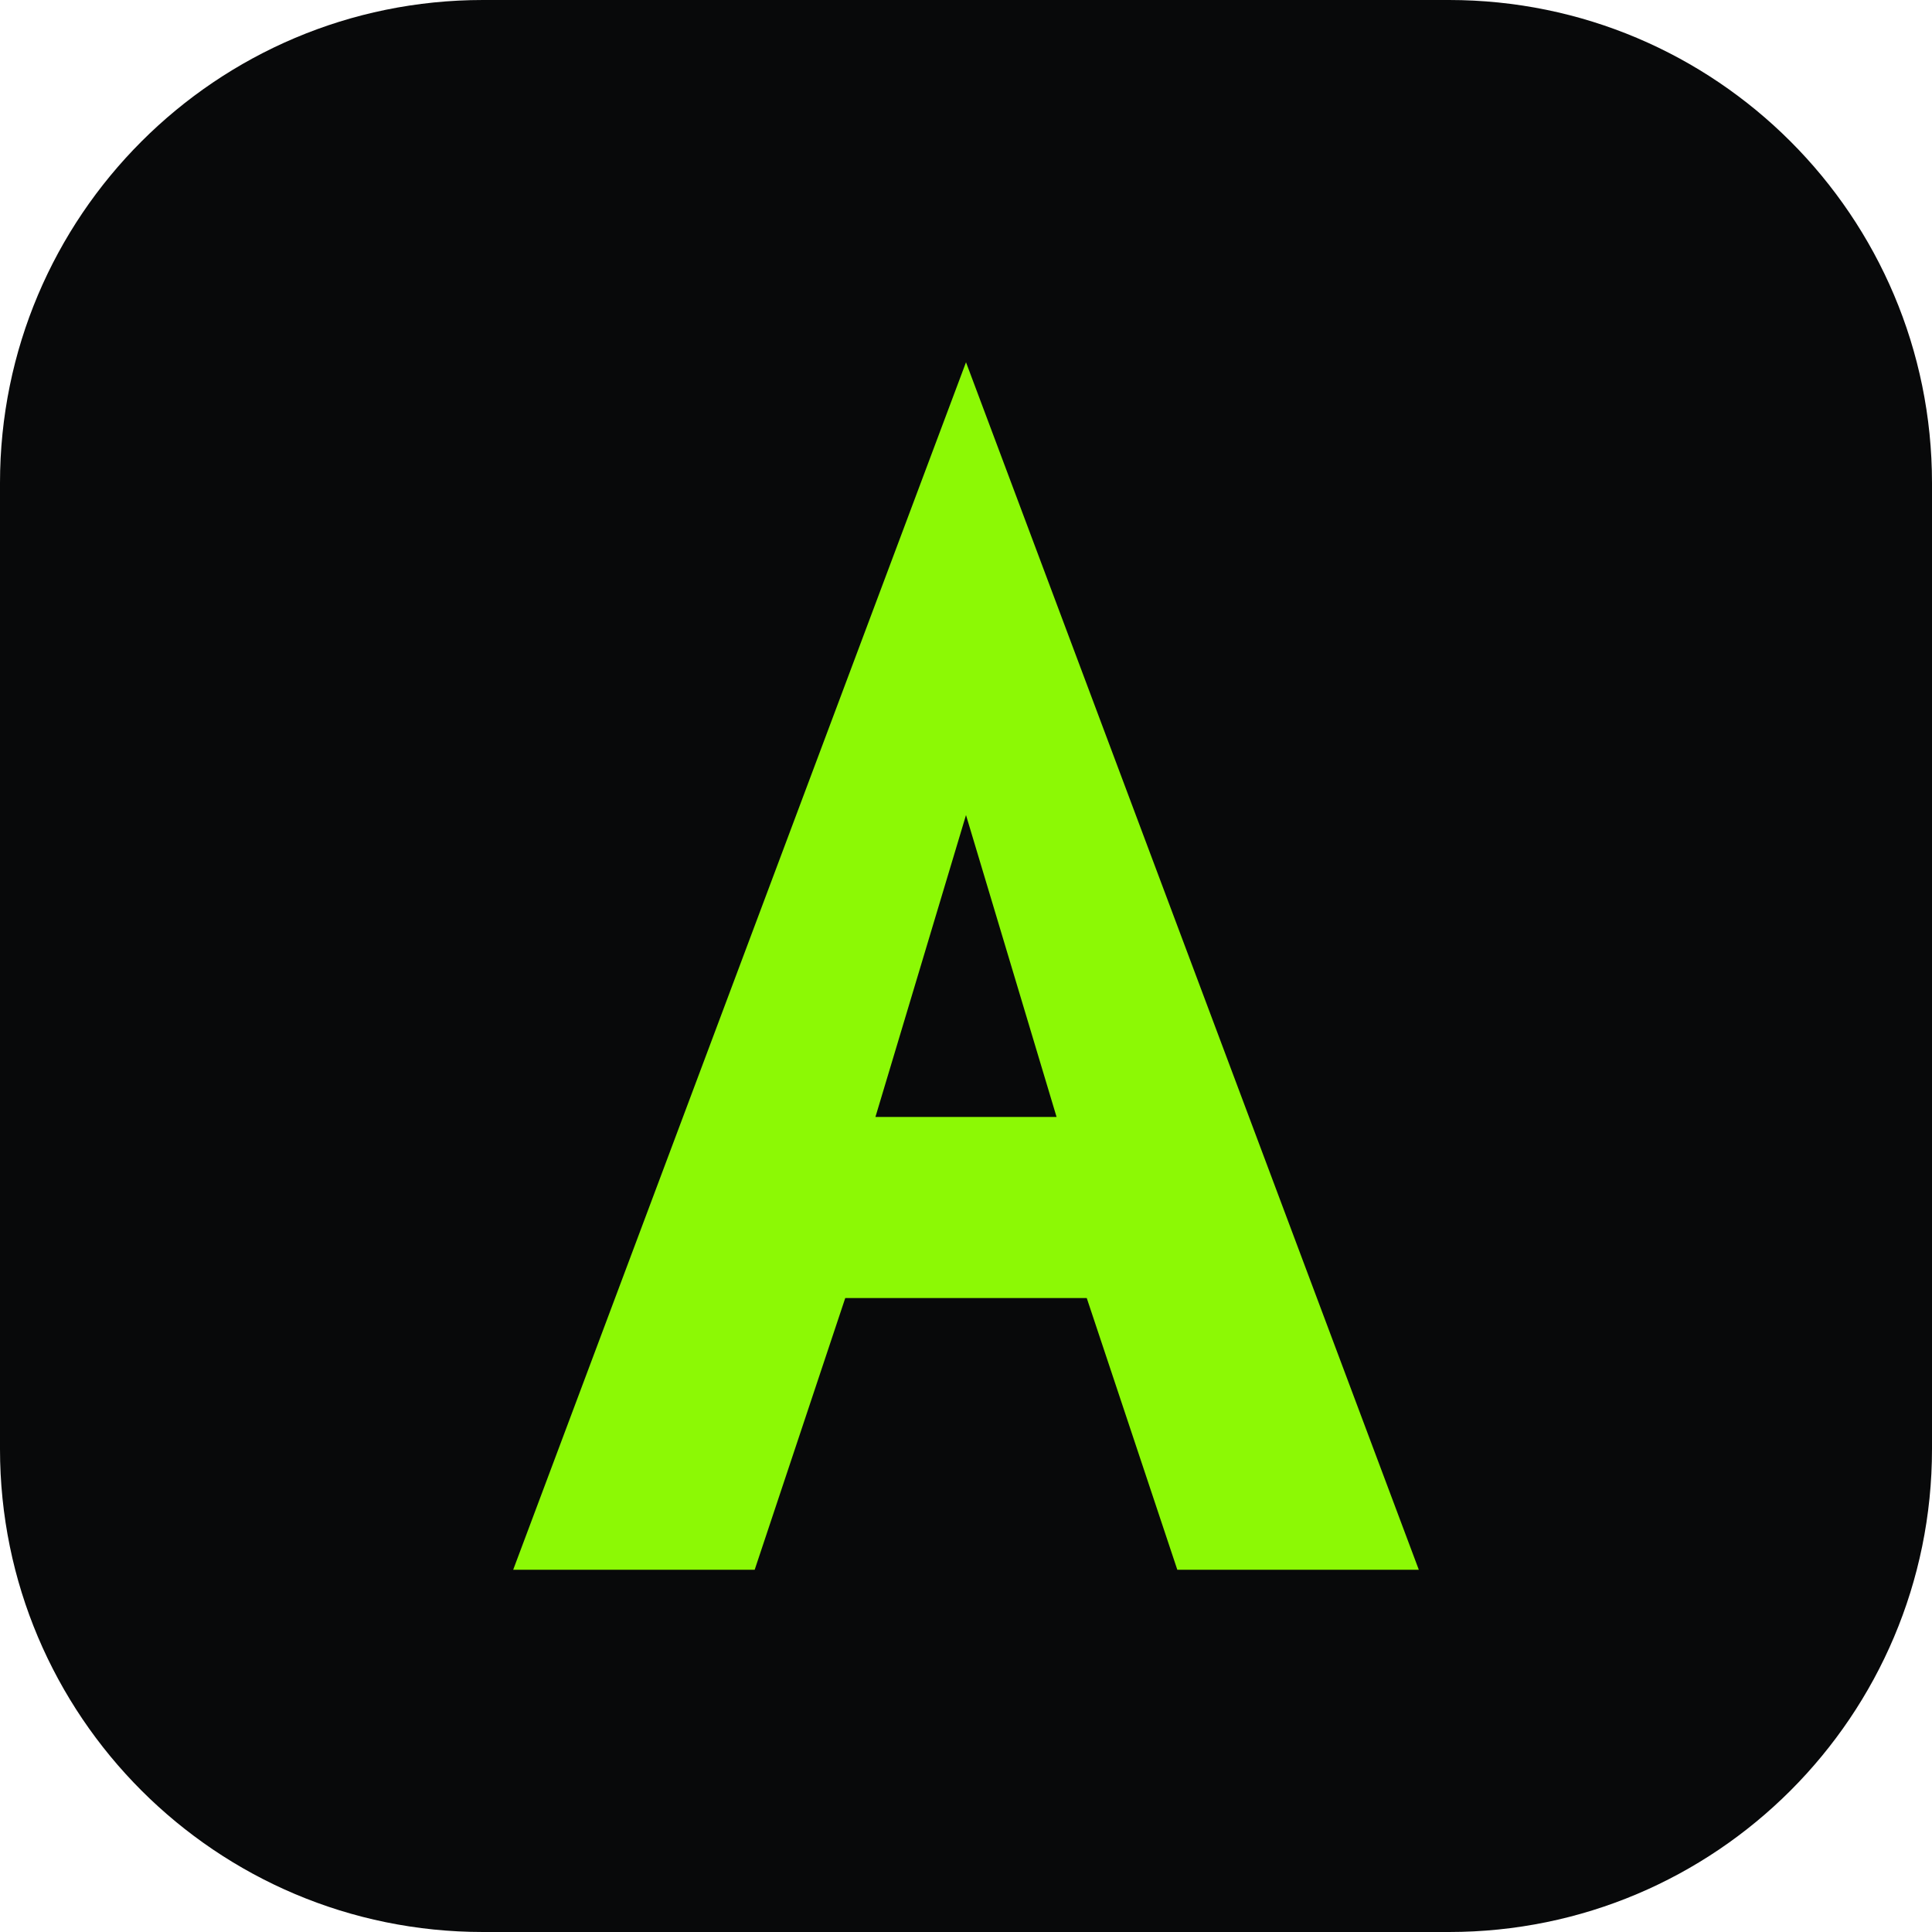
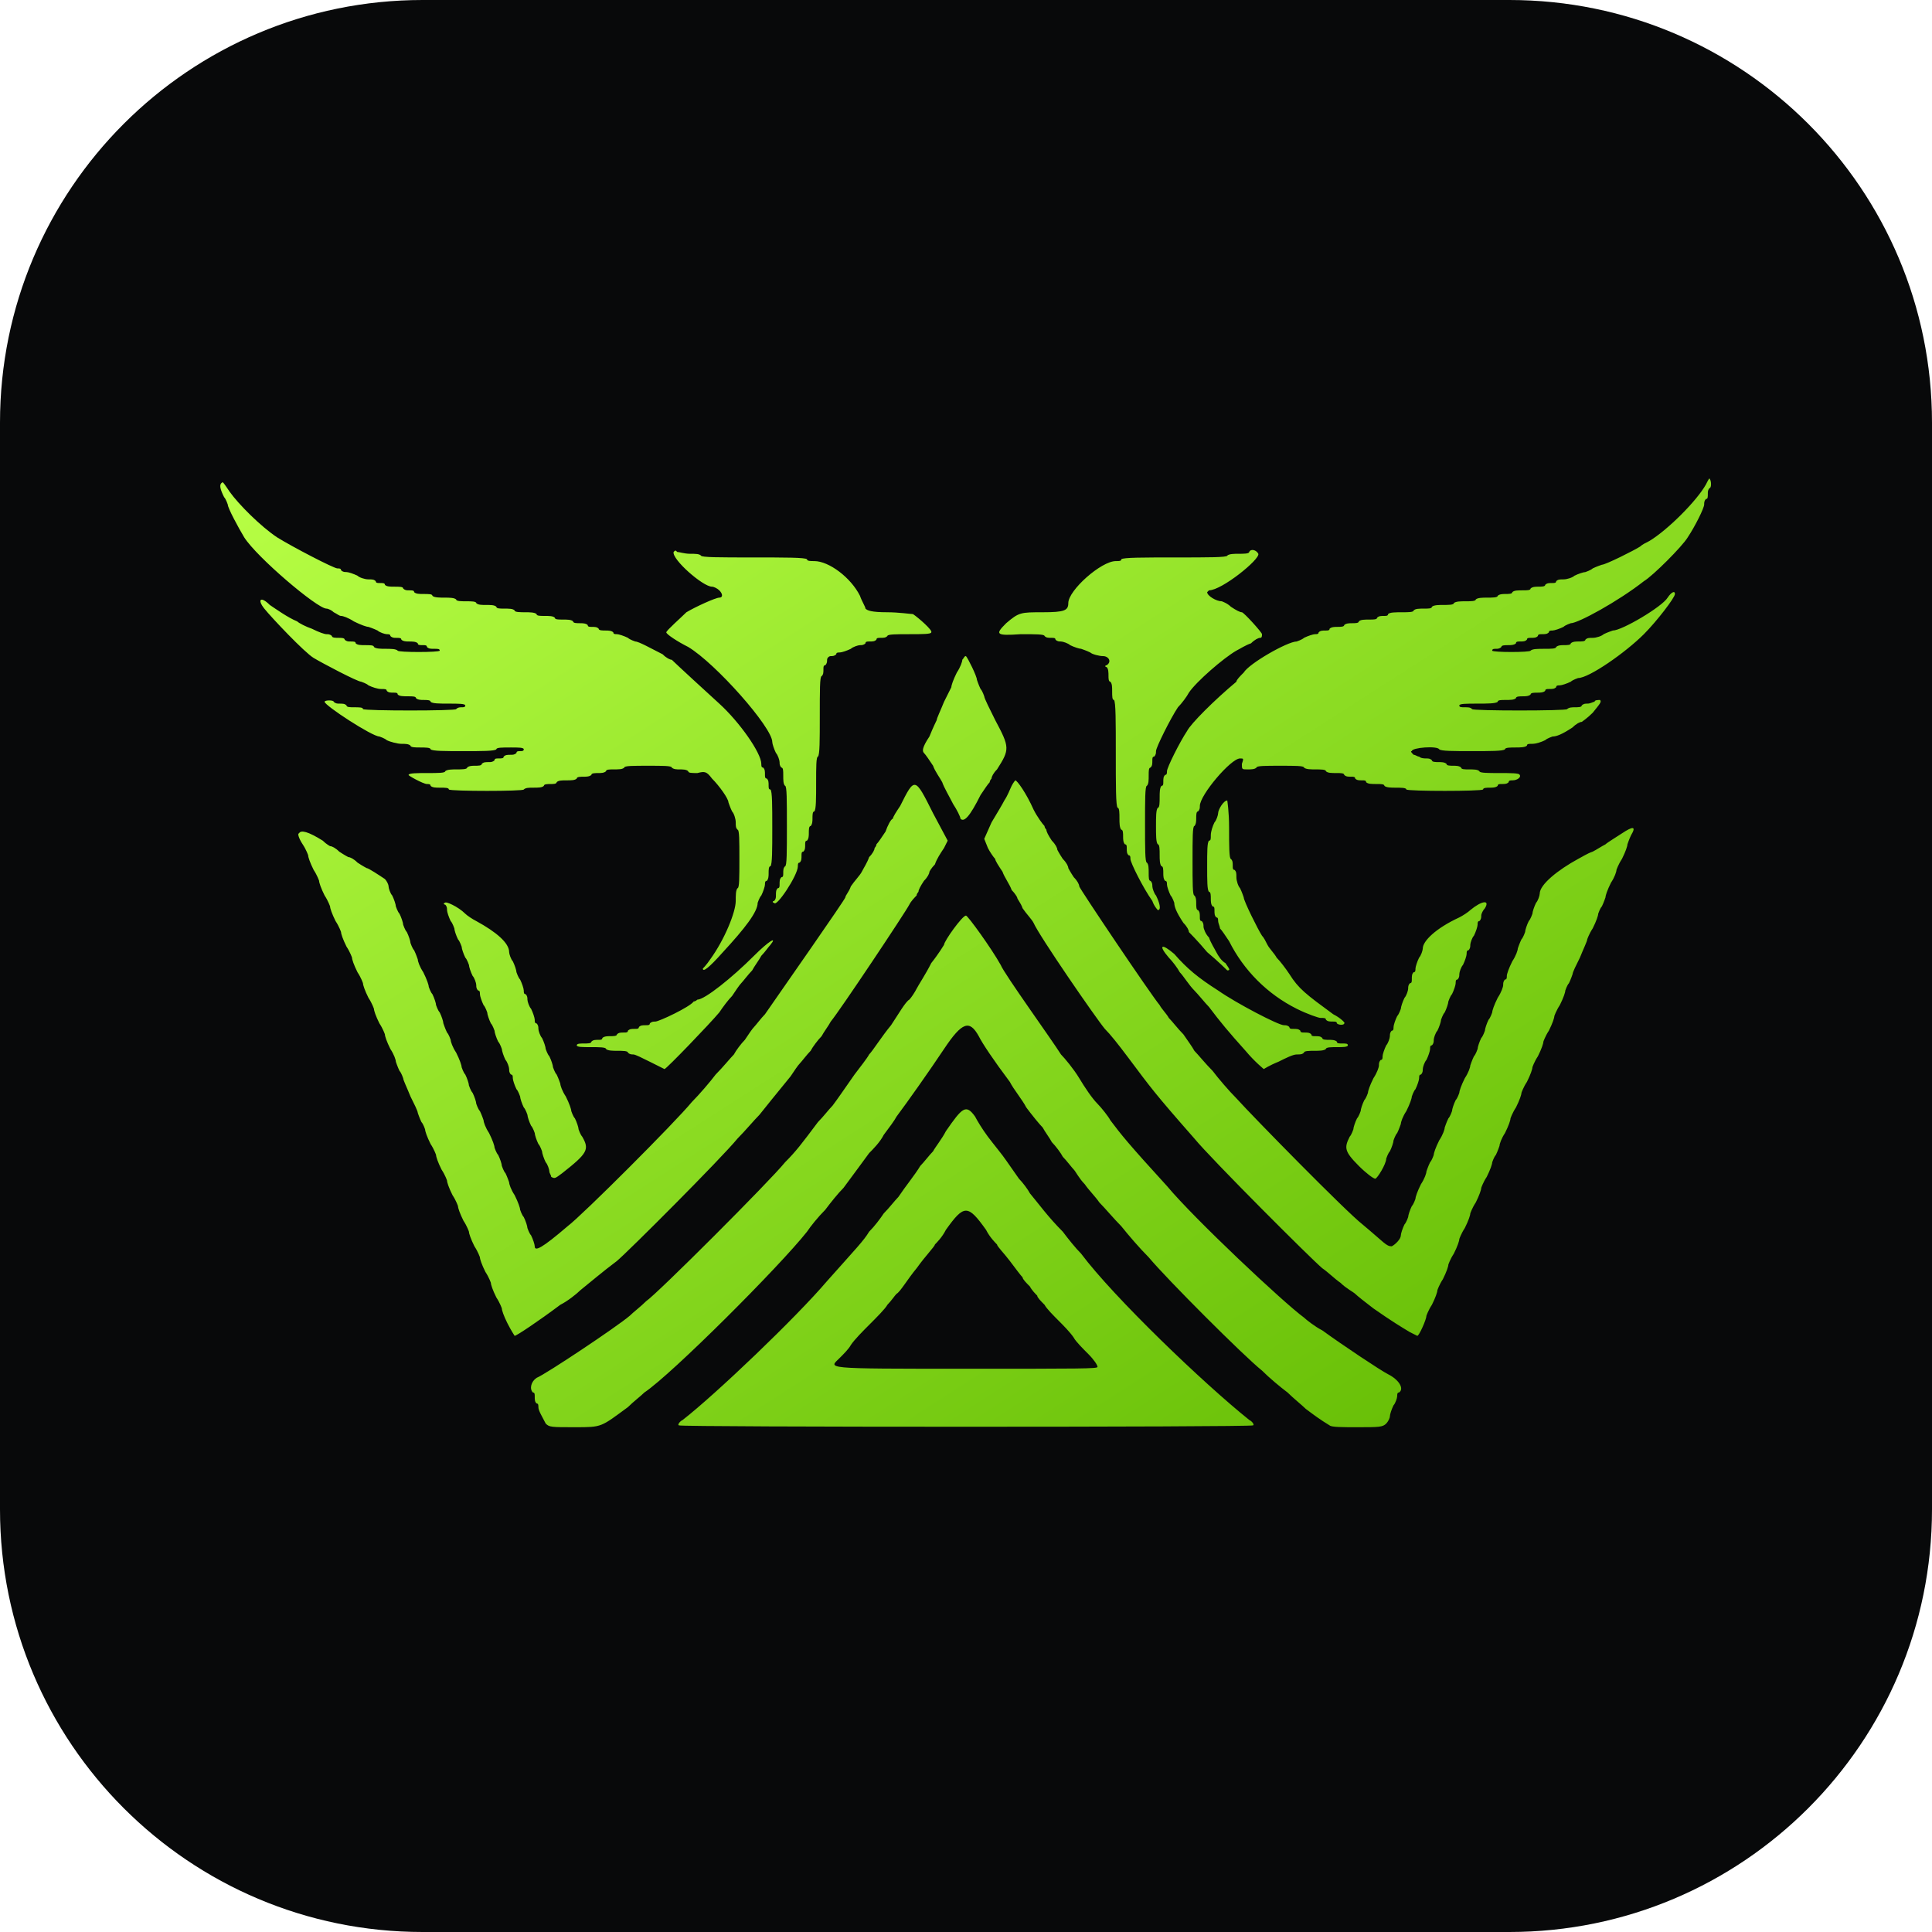
<svg xmlns="http://www.w3.org/2000/svg" viewBox="0 0 64 64">
-   <rect width="64" height="64" rx="16" fill="#08090a" />
-   <path d="M32 12 17 52h8l3-9h8l3 9h8L32 12Zm0 15 3 10h-6l3-10Z" fill="#8cf905" />
+   <defs>
+     <linearGradient id="g" x1="0" y1="0" x2="1" y2="1">
+       <stop offset="0" stop-color="#b8ff45" />
+       <stop offset="1" stop-color="#5fb800" />
+     </linearGradient>
+   </defs>
+   <rect width="64" height="64" rx="14" fill="#08090a" />
+   <g transform="translate(7 15.5) scale(0.06053)">
+     <path fill="url(#g)" fill-rule="evenodd" d="M183 523C181 519 179 516 179 514C179 513 179 512 178 512C177 511 177 510 177 508C177 507 177 506 176 506C174 504 175 500 178 498C183 496 222 470 229 464C231 462 235 459 238 456C244 452 306 390 314 380C320 374 323 370 332 358C335 355 338 351 340 349C343 345 345 342 352 332C355 328 359 323 360 321C362 319 367 311 372 305C376 299 380 292 382 291C383 290 385 287 386 285C387 283 391 277 394 271C398 266 401 261 401 261C401 259 411 245 413 245C414 245 427 263 432 272C434 277 460 313 465 321C467 323 472 329 475 334C478 339 482 345 485 348C487 350 491 355 492 357C498 365 502 370 523 393C538 411 587 457 598 465C599 466 604 470 608 472C619 480 640 494 644 496C650 499 653 504 650 506C649 506 649 507 649 508C649 509 648 512 647 513C646 515 645 518 645 519C645 520 644 522 643 523C641 525 639 525 627 525C619 525 613 525 612 524C607 521 603 518 599 515C597 513 592 509 589 506C585 503 579 498 575 494C565 486 523 444 513 432C508 427 502 420 498 415C494 411 489 405 486 402C484 399 480 395 478 392C475 389 473 385 472 384C471 383 468 379 466 377C465 375 462 371 460 369C459 367 456 363 455 361C453 359 449 354 446 350C444 346 439 340 437 336C428 324 422 315 420 311C415 302 411 303 401 318C393 330 381 347 375 355C374 357 371 361 368 365C366 369 362 373 360 375C357 379 352 386 346 394C343 397 339 402 336 406C332 410 328 415 326 418C311 437 252 496 237 506C235 508 231 511 228 514C213 525 214 525 199 525C186 525 185 525 183 523ZM256 524C255 524 256 522 258 521C276 507 320 465 337 445C353 427 357 423 360 418C363 415 366 411 368 408C371 405 374 401 376 399C380 393 385 387 388 382C390 380 393 376 395 374C396 372 400 367 402 363C411 350 413 348 418 355C419 357 422 362 425 366C428 370 433 376 435 379C437 382 440 386 442 389C444 391 447 395 448 397C453 403 458 410 466 418C469 422 473 427 476 430C494 454 543 501 568 521C570 522 571 524 570 524C570 525 256 525 256 524ZM485 492C485 491 483 488 480 485C477 482 473 478 472 476C470 473 466 469 464 467C461 464 457 460 456 458C454 456 452 454 452 453C451 452 449 450 448 448C446 446 444 444 444 443C443 442 440 438 437 434C434 430 430 426 430 425C429 424 426 421 424 417C414 403 412 403 402 417C400 421 397 424 396 425C396 426 391 431 386 438C381 444 377 451 375 452C374 453 372 456 370 458C369 460 364 465 360 469C357 472 352 477 350 480C349 482 346 485 344 487C338 493 333 493 413 493C476 493 485 493 485 492ZM162 468C160 464 159 461 159 460C159 460 158 457 156 454C154 450 153 447 153 446C153 446 152 443 150 440C148 436 147 433 147 432C147 432 146 429 144 426C142 422 141 419 141 418C141 418 140 415 138 412C136 408 135 405 135 404C135 404 134 401 132 398C130 394 129 391 129 390C129 390 128 387 126 384C124 380 123 377 123 376C123 376 122 373 120 370C118 366 117 363 117 362C117 362 116 359 115 358C114 356 113 353 113 353C113 352 111 348 109 344C107 339 105 335 105 334C105 334 104 331 103 330C102 328 101 325 101 325C101 324 100 321 98 318C96 314 95 311 95 310C95 310 94 307 92 304C90 300 89 297 89 296C89 296 88 293 86 290C84 286 83 283 83 282C83 282 82 279 80 276C78 272 77 269 77 268C77 268 76 265 74 262C72 258 71 255 71 254C71 254 70 251 68 248C66 244 65 241 65 240C65 240 64 237 62 234C60 230 59 227 59 226C59 226 58 223 56 220C54 216 53 213 53 212C53 212 52 209 50 206C48 203 47 200 48 200C49 198 53 199 61 204C63 206 65 207 65 207C66 207 68 208 70 210C73 212 75 213 75 213C76 213 78 214 80 216C83 218 85 219 85 219C86 219 92 223 95 225C96 226 97 228 97 229C97 230 98 233 99 234C100 236 101 239 101 240C101 240 102 243 103 244C104 246 105 249 105 250C105 250 106 253 107 254C108 256 109 259 109 260C109 260 110 263 111 264C112 266 113 269 113 269C113 270 114 273 116 276C118 280 119 283 119 284C119 284 120 287 121 288C122 290 123 293 123 294C123 294 124 297 125 298C126 300 127 303 127 304C127 304 128 307 129 309C130 310 131 313 131 313C131 314 132 317 134 320C136 324 137 327 137 328C137 328 138 331 139 332C140 334 141 337 141 338C141 338 142 341 143 342C144 344 145 347 145 348C145 348 146 351 147 352C148 354 149 357 149 357C149 358 150 361 152 364C154 368 155 371 155 372C155 372 156 375 157 376C158 378 159 381 159 382C159 382 160 385 161 386C162 388 163 391 163 391C163 392 164 395 166 398C168 402 169 405 169 406C169 406 170 409 171 410C172 412 173 415 173 416C173 416 174 419 175 420C176 422 177 425 177 426C177 429 181 427 195 415C203 409 254 358 263 347C267 343 273 336 276 332C280 328 284 323 286 321C287 319 290 315 292 313C294 310 296 307 297 306C298 305 301 301 303 299C312 286 347 236 347 235C347 234 349 232 350 229C352 226 355 223 356 221C357 219 359 216 360 213C362 211 363 209 363 208C363 208 364 207 364 206C365 205 367 202 369 199C370 196 372 192 373 192C373 191 375 188 377 185C385 169 385 169 395 189L403 204 401 208C399 211 397 214 396 217C394 219 393 221 393 221C393 222 392 224 390 226C388 229 387 231 387 232C387 232 386 233 386 234C385 235 383 237 382 239C380 243 344 297 339 303C338 305 335 309 334 311C332 313 329 317 328 319C326 321 323 325 322 326C321 327 319 330 317 333C308 344 304 349 300 354C297 357 292 363 288 367C279 378 228 429 222 434C214 440 207 446 202 450C200 452 195 456 191 458C179 467 167 475 166 475C166 475 164 472 162 468ZM656 473C651 470 646 467 636 460C632 457 627 453 626 452C625 451 621 449 618 446C615 444 611 440 608 438C602 433 547 378 538 367C516 342 514 339 502 323C496 315 492 310 489 307C484 301 453 256 450 249C449 247 446 244 444 241C443 238 441 236 441 235C441 235 440 233 438 231C437 228 434 224 433 221C431 218 429 215 429 214C428 213 426 210 425 208L423 203 427 194C430 189 433 184 434 182C436 179 437 176 438 174C439 172 440 171 440 171C441 171 446 178 450 187C452 191 455 195 456 196C456 197 457 198 457 198C457 199 458 201 460 204C462 206 463 208 463 209C463 209 464 211 466 214C468 216 469 218 469 219C469 219 470 221 472 224C474 226 475 228 475 229C475 230 514 288 519 294C520 296 523 299 524 301C526 303 529 307 532 310C534 313 537 317 538 319C540 321 544 326 548 330C551 334 557 341 561 345C570 355 621 407 630 414C642 424 643 426 646 426C648 425 651 422 651 420C651 419 652 416 653 414C654 413 655 410 655 410C655 409 656 406 657 404C658 403 659 400 659 400C659 399 660 396 662 392C664 389 665 386 665 385C665 385 666 382 667 380C668 379 669 376 669 376C669 375 670 372 672 368C674 365 675 362 675 361C675 361 676 358 677 356C678 355 679 352 679 352C679 351 680 348 681 346C682 345 683 342 683 342C683 341 684 338 686 334C688 331 689 328 689 327C689 327 690 324 691 322C692 321 693 318 693 318C693 317 694 314 695 312C696 311 697 308 697 308C697 307 698 304 699 302C700 301 701 298 701 298C701 297 702 294 704 290C706 287 707 284 707 283C707 282 707 281 708 280C709 280 709 279 709 278C709 277 710 274 712 270C714 267 715 264 715 263C715 263 716 260 717 258C718 257 719 254 719 254C719 253 720 250 721 248C722 247 723 244 723 244C723 243 724 240 725 238C726 237 727 234 727 233C727 228 737 220 748 214C750 213 753 211 756 210C758 209 761 207 763 206C764 205 769 202 772 200C778 196 780 196 777 201C776 203 775 206 775 206C775 207 774 210 772 214C770 217 769 220 769 220C769 221 768 224 766 227C764 231 763 234 763 235C763 235 762 238 761 240C760 241 759 244 759 244C759 245 758 248 756 252C754 255 753 258 753 258C753 259 751 263 749 268C747 272 745 276 745 277C745 277 744 280 743 282C742 283 741 286 741 286C741 287 740 290 738 294C736 297 735 300 735 300C735 301 734 304 732 308C730 311 729 314 729 314C729 315 728 318 726 322C724 325 723 328 723 328C723 329 722 332 720 336C718 339 717 342 717 342C717 343 716 346 714 350C712 353 711 356 711 356C711 357 710 360 708 364C706 367 705 370 705 371C705 371 704 374 703 376C702 377 701 380 701 380C701 381 700 384 698 388C696 391 695 394 695 394C695 395 694 398 692 402C690 405 689 408 689 408C689 409 688 412 686 416C684 419 683 422 683 422C683 423 682 426 680 430C678 433 677 436 677 436C677 437 676 440 674 444C672 447 671 450 671 450C671 451 670 454 668 458C666 461 665 464 665 464C665 466 661 475 660 475C660 475 658 474 656 473ZM186 388C186 387 185 386 185 385C185 384 184 381 183 380C182 378 181 375 181 374C181 374 180 371 179 370C178 368 177 365 177 364C177 364 176 361 175 360C174 358 173 355 173 354C173 354 172 351 171 350C170 348 169 345 169 344C169 344 168 341 167 340C166 338 165 335 165 334C165 333 165 332 164 332C163 331 163 330 163 329C163 328 162 325 161 324C160 322 159 319 159 318C159 318 158 315 157 314C156 312 155 309 155 308C155 308 154 305 153 304C152 302 151 299 151 298C151 298 150 295 149 294C148 292 147 289 147 288C147 287 147 286 146 286C145 285 145 284 145 283C145 282 144 279 143 278C142 276 141 273 141 272C141 272 140 269 139 268C138 266 137 263 137 262C137 262 136 259 135 258C134 256 133 253 133 252C133 252 132 249 131 248C130 246 129 243 129 242C129 241 129 240 128 239C127 239 127 238 128 238C128 237 135 240 139 244C140 245 143 247 145 248C156 254 163 260 163 265C163 266 164 269 165 270C166 272 167 275 167 276C167 276 168 279 169 280C170 282 171 285 171 286C171 287 171 288 172 288C173 289 173 290 173 291C173 292 174 295 175 296C176 298 177 301 177 302C177 303 177 304 178 304C179 305 179 306 179 307C179 308 180 311 181 312C182 314 183 317 183 318C183 318 184 321 185 322C186 324 187 327 187 328C187 328 188 331 189 332C190 334 191 337 191 337C191 338 192 341 194 344C196 348 197 351 197 352C197 352 198 355 199 356C200 358 201 361 201 362C201 362 202 365 203 366C207 373 206 375 192 386C188 389 188 389 186 388ZM628 382C620 374 620 372 623 366C624 365 625 362 625 362C625 361 626 358 627 356C628 355 629 352 629 352C629 351 630 348 631 346C632 345 633 342 633 342C633 341 634 338 636 334C638 331 639 328 639 327C639 326 639 325 640 324C641 324 641 323 641 322C641 321 642 318 643 316C644 315 645 312 645 311C645 310 645 309 646 308C647 308 647 307 647 306C647 305 648 302 649 300C650 299 651 296 651 296C651 295 652 292 653 290C654 289 655 286 655 285C655 284 655 283 656 282C657 282 657 281 657 280C657 278 657 277 658 276C659 276 659 275 659 274C659 273 660 270 661 268C662 267 663 264 663 263C663 259 670 252 683 246C685 245 688 243 689 242C695 237 700 236 697 241C696 242 695 244 695 245C695 246 695 247 694 248C693 248 693 249 693 250C693 251 692 254 691 256C690 257 689 260 689 261C689 262 689 263 688 264C687 264 687 265 687 266C687 267 686 270 685 272C684 273 683 276 683 277C683 278 683 279 682 280C681 280 681 281 681 282C681 283 680 286 679 288C678 289 677 292 677 292C677 293 676 296 675 298C674 299 673 302 673 302C673 303 672 306 671 308C670 309 669 312 669 313C669 314 669 315 668 316C667 316 667 317 667 318C667 319 666 322 665 324C664 325 663 328 663 329C663 330 663 331 662 332C661 332 661 333 661 334C661 335 660 338 659 340C658 341 657 344 657 344C657 345 656 348 654 352C652 355 651 358 651 359C651 359 650 362 649 364C648 365 647 368 647 368C647 369 646 372 645 374C644 375 643 378 643 378C643 381 638 389 637 389C636 389 632 386 628 382ZM240 325C236 323 232 321 231 321C230 321 229 321 228 320C228 319 225 319 222 319C220 319 217 319 216 318C216 317 212 317 208 317C203 317 200 317 200 316C200 315 202 315 204 315C206 315 208 315 208 314C209 313 210 313 212 313C213 313 214 313 214 312C215 311 217 311 218 311C220 311 222 311 222 310C223 309 224 309 226 309C227 309 228 309 228 308C229 307 230 307 232 307C233 307 234 307 234 306C235 305 236 305 238 305C239 305 240 305 240 304C241 303 242 303 243 303C245 303 262 295 264 292C265 292 266 291 266 291C270 291 285 279 297 267C305 259 310 256 306 261C305 262 303 265 301 267C300 269 297 273 296 275C294 277 291 281 290 282C289 283 287 286 285 289C283 291 280 295 278 298C273 304 249 329 248 329C248 329 244 327 240 325ZM566 319C557 309 552 303 546 295C544 293 540 288 538 286C535 283 532 278 530 276C529 274 526 270 524 268C518 261 520 260 527 266C534 274 540 279 551 286C561 293 584 305 587 305C588 305 589 305 590 306C590 307 591 307 592 307C594 307 595 307 596 308C596 309 597 309 598 309C600 309 601 309 602 310C602 311 603 311 604 311C606 311 607 311 608 312C608 313 610 313 612 313C613 313 615 313 616 314C616 315 617 315 619 315C621 315 622 315 622 316C622 317 619 317 616 317C613 317 610 317 610 318C609 319 606 319 604 319C601 319 598 319 598 320C597 321 596 321 594 321C592 321 588 323 584 325C579 327 576 329 576 329C576 329 571 325 566 319ZM616 304C616 303 615 303 614 303C612 303 611 303 610 302C610 301 609 301 607 301C606 301 600 299 594 296C578 288 565 275 557 259C555 256 553 253 552 252C552 251 551 249 551 248C551 247 551 246 550 246C549 245 549 244 549 242C549 241 549 240 548 240C547 239 547 237 547 236C547 234 547 232 546 232C545 231 545 226 545 218C545 210 545 205 546 204C547 204 547 203 547 201C547 199 548 196 549 194C550 193 551 190 551 189C551 187 554 182 556 182C556 182 557 188 557 197C557 206 557 214 558 214C559 215 559 216 559 218C559 219 559 220 560 220C561 221 561 222 561 224C561 226 562 229 563 230C564 232 565 235 565 235C565 237 573 253 575 256C576 257 577 259 578 261C579 263 582 266 583 268C585 270 588 274 590 277C595 285 599 288 614 299C618 301 621 304 620 304C620 305 617 305 616 304ZM269 274C269 274 271 272 273 269C281 258 287 243 287 237C287 234 287 231 288 230C289 230 289 224 289 214C289 204 289 198 288 198C287 197 287 196 287 194C287 192 286 189 285 188C284 186 283 183 283 183C283 181 278 174 274 170C271 166 270 166 266 167C263 167 261 167 261 166C260 165 258 165 256 165C255 165 253 165 252 164C252 163 247 163 239 163C231 163 226 163 226 164C225 165 223 165 220 165C218 165 216 165 216 166C215 167 213 167 212 167C210 167 208 167 208 168C207 169 205 169 204 169C202 169 200 169 200 170C199 171 197 171 194 171C192 171 190 171 189 172C189 173 187 173 186 173C184 173 182 173 182 174C181 175 179 175 176 175C174 175 172 175 171 176C171 177 131 177 130 176C130 175 128 175 125 175C123 175 121 175 120 174C120 173 119 173 118 173C116 173 107 168 108 168C108 167 113 167 118 167C124 167 128 167 128 166C129 165 132 165 134 165C137 165 140 165 140 164C141 163 143 163 144 163C146 163 148 163 148 162C149 161 150 161 152 161C153 161 154 161 155 160C155 159 156 159 157 159C159 159 160 159 160 158C161 157 162 157 164 157C165 157 166 157 167 156C167 155 168 155 169 155C170 155 171 155 171 154C171 153 168 153 164 153C159 153 156 153 156 154C155 155 148 155 138 155C128 155 121 155 120 154C120 153 117 153 114 153C112 153 109 153 109 152C108 151 106 151 104 151C102 151 98 150 96 149C95 148 92 147 92 147C88 147 62 130 62 128C62 127 67 127 67 128C68 129 69 129 70 129C72 129 73 129 74 130C74 131 76 131 78 131C81 131 83 131 83 132C84 133 134 133 134 132C135 131 136 131 137 131C138 131 139 131 139 130C139 129 135 129 130 129C125 129 121 129 120 128C120 127 118 127 116 127C115 127 113 127 112 126C112 125 110 125 108 125C105 125 103 125 102 124C102 123 101 123 100 123C98 123 97 123 96 122C96 121 95 121 93 121C91 121 88 120 86 119C85 118 82 117 82 117C80 117 61 107 56 104C51 101 33 82 29 77C25 72 27 70 32 75C35 77 42 82 47 84C48 85 52 87 55 88C59 90 62 91 63 91C64 91 65 91 66 92C66 93 68 93 70 93C71 93 73 93 73 94C74 95 75 95 76 95C78 95 79 95 79 96C80 97 82 97 84 97C87 97 89 97 89 98C90 99 93 99 95 99C98 99 101 99 102 100C102 101 125 101 125 100C125 99 124 99 122 99C120 99 119 99 118 98C118 97 117 97 116 97C114 97 113 97 113 96C112 95 110 95 108 95C107 95 105 95 104 94C104 93 103 93 101 93C100 93 99 93 98 92C98 91 97 91 96 91C95 91 92 90 91 89C89 88 86 87 86 87C85 87 82 86 78 84C75 82 72 81 71 81C70 81 69 80 67 79C66 78 64 77 63 77C58 77 25 49 18 38C15 33 9 22 9 20C9 20 8 17 7 16C5 12 4 9 6 8C6 7 8 10 10 13C15 20 27 32 36 38C44 43 67 55 69 55C70 55 71 55 71 56C72 57 73 57 74 57C75 57 78 58 80 59C81 60 84 61 86 61C88 61 89 61 90 62C90 63 91 63 92 63C94 63 95 63 95 64C96 65 98 65 100 65C103 65 105 65 105 66C106 67 107 67 108 67C110 67 111 67 111 68C112 69 114 69 116 69C119 69 121 69 121 70C122 71 125 71 128 71C130 71 133 71 134 72C134 73 137 73 140 73C142 73 145 73 145 74C146 75 148 75 150 75C153 75 155 75 156 76C156 77 158 77 160 77C163 77 165 77 166 78C166 79 169 79 172 79C174 79 177 79 178 80C178 81 180 81 182 81C185 81 187 81 188 82C188 83 190 83 192 83C195 83 197 83 198 84C198 85 200 85 202 85C203 85 205 85 206 86C206 87 207 87 208 87C210 87 211 87 212 88C212 89 214 89 216 89C217 89 219 89 220 90C220 91 221 91 222 91C223 91 226 92 228 93C229 94 232 95 232 95C234 95 241 99 247 102C249 104 251 105 252 105C252 105 255 108 278 129C289 139 301 156 301 162C301 163 301 164 302 164C303 165 303 166 303 168C303 169 303 170 304 170C305 171 305 172 305 174C305 175 305 176 306 176C307 177 307 185 307 197C307 209 307 217 306 218C305 218 305 220 305 222C305 223 305 225 304 226C303 226 303 227 303 228C303 229 302 232 301 234C300 235 299 238 299 238C299 243 292 252 280 265C272 274 269 276 269 274ZM545 265C540 259 535 254 535 254C535 253 534 251 532 249C528 243 527 240 527 238C527 238 526 235 525 234C524 232 523 229 523 228C523 227 523 226 522 226C521 225 521 223 521 222C521 220 521 218 520 218C519 217 519 214 519 212C519 209 519 206 518 206C517 205 517 201 517 196C517 191 517 187 518 186C519 186 519 183 519 180C519 178 519 175 520 174C521 174 521 173 521 172C521 170 521 169 522 168C523 168 523 167 523 166C523 164 530 150 534 144C536 140 549 127 561 117C561 116 563 114 565 112C568 107 589 95 594 95C594 95 597 94 598 93C600 92 603 91 604 91C605 91 606 91 606 90C607 89 608 89 610 89C611 89 612 89 612 88C613 87 615 87 616 87C618 87 620 87 620 86C621 85 623 85 624 85C626 85 628 85 628 84C629 83 631 83 634 83C636 83 638 83 638 82C639 81 640 81 642 81C643 81 644 81 644 80C645 79 648 79 652 79C655 79 658 79 658 78C659 77 661 77 664 77C666 77 668 77 668 76C669 75 672 75 674 75C677 75 680 75 680 74C681 73 684 73 686 73C689 73 692 73 692 72C693 71 696 71 698 71C701 71 704 71 704 70C705 69 707 69 708 69C710 69 712 69 712 68C713 67 715 67 718 67C720 67 722 67 722 66C723 65 725 65 726 65C728 65 730 65 730 64C731 63 732 63 734 63C735 63 736 63 736 62C737 61 738 61 740 61C742 61 745 60 746 59C748 58 751 57 752 57C752 57 755 56 756 55C758 54 761 53 761 53C763 53 779 45 782 43C783 42 785 41 787 40C797 34 813 18 818 9C819 7 820 5 820 6C821 7 821 11 820 11C819 12 819 13 819 14C819 16 819 17 818 17C817 18 817 19 817 20C817 22 812 32 808 38C805 43 789 59 784 62C770 73 748 85 744 85C744 85 741 86 740 87C738 88 735 89 734 89C733 89 732 89 732 90C731 91 730 91 728 91C727 91 726 91 726 92C725 93 724 93 722 93C721 93 720 93 720 94C719 95 718 95 716 95C715 95 714 95 714 96C713 97 711 97 710 97C708 97 706 97 706 98C705 99 704 99 703 99C702 99 701 99 701 100C701 101 722 101 722 100C723 99 726 99 730 99C733 99 736 99 736 98C737 97 739 97 740 97C742 97 744 97 744 96C745 95 747 95 748 95C750 95 752 95 752 94C753 93 754 93 756 93C758 93 761 92 762 91C764 90 767 89 767 89C772 89 794 76 797 71C799 68 801 67 801 69C801 71 791 84 784 91C774 101 754 115 748 115C748 115 745 116 744 117C742 118 739 119 738 119C737 119 736 119 736 120C735 121 734 121 732 121C731 121 730 121 730 122C729 123 727 123 726 123C724 123 722 123 722 124C721 125 719 125 718 125C716 125 714 125 714 126C713 127 711 127 708 127C706 127 704 127 704 128C703 129 698 129 693 129C687 129 683 129 683 130C683 131 684 131 686 131C688 131 689 131 690 132C690 133 742 133 742 132C743 131 745 131 746 131C748 131 750 131 750 130C751 129 752 129 753 129C755 129 756 128 757 128C757 127 759 127 760 127C761 128 760 129 756 134C753 137 750 139 750 139C749 139 747 140 745 142C739 146 736 147 734 147C734 147 731 148 730 149C728 150 725 151 723 151C721 151 720 151 720 152C719 153 716 153 714 153C711 153 708 153 708 154C707 155 700 155 690 155C680 155 673 155 672 154C671 152 657 153 657 155C656 155 657 156 658 157C659 157 660 158 661 158C662 159 664 159 665 159C666 159 667 159 668 160C668 161 670 161 672 161C673 161 675 161 676 162C676 163 678 163 680 163C681 163 683 163 684 164C684 165 686 165 688 165C691 165 693 165 694 166C694 167 699 167 705 167C711 167 716 167 716 168C717 169 715 171 712 171C711 171 710 171 710 172C709 173 708 173 706 173C705 173 704 173 704 174C703 175 701 175 700 175C698 175 696 175 696 176C695 177 655 177 654 176C654 175 651 175 648 175C646 175 643 175 642 174C642 173 640 173 638 173C635 173 633 173 632 172C632 171 631 171 630 171C628 171 627 171 626 170C626 169 625 169 624 169C622 169 621 169 620 168C620 167 618 167 616 167C613 167 611 167 610 166C610 165 607 165 604 165C602 165 599 165 598 164C598 163 593 163 585 163C577 163 572 163 572 164C571 165 569 165 567 165C564 165 564 165 564 162C565 159 565 159 563 159C558 159 541 179 541 185C541 186 541 187 540 188C539 188 539 190 539 192C539 193 539 195 538 196C537 196 537 203 537 215C537 227 537 234 538 234C539 235 539 237 539 238C539 240 539 242 540 242C541 243 541 244 541 246C541 247 541 248 542 248C543 249 543 250 543 251C543 252 544 255 546 257C547 260 549 263 550 265C551 267 553 270 555 271C557 274 558 275 556 275C556 275 551 270 545 265ZM515 237C510 230 503 216 503 214C503 213 503 212 502 212C501 211 501 210 501 208C501 207 501 206 500 206C499 205 499 203 499 202C499 200 499 198 498 198C497 197 497 194 497 192C497 189 497 186 496 186C495 185 495 174 495 156C495 139 495 128 494 127C493 127 493 125 493 122C493 120 493 118 492 117C491 117 491 115 491 114C491 112 491 110 490 109C489 109 489 108 490 108C493 106 491 103 488 103C486 103 482 102 481 101C479 100 476 99 476 99C475 99 472 98 470 97C469 96 466 95 465 95C464 95 463 95 462 94C462 93 461 93 460 93C458 93 457 93 456 92C456 91 451 91 443 91C429 92 429 91 435 85C442 79 443 79 455 79C467 79 469 78 469 74C469 67 487 51 495 51C497 51 498 51 498 50C499 49 510 49 528 49C545 49 556 49 556 48C557 47 560 47 562 47C565 47 568 47 568 46C569 44 572 45 573 47C574 50 553 67 546 67C546 67 545 68 545 68C545 70 550 73 553 73C553 73 556 74 558 76C561 78 563 79 564 79C565 79 575 90 575 91C575 92 575 93 574 93C573 93 571 94 569 96C566 97 563 99 561 100C554 104 539 117 535 123C534 125 531 129 529 131C525 137 517 153 517 155C517 156 517 157 516 158C515 158 515 159 515 160C515 162 515 163 514 164C513 164 513 166 513 168C513 171 513 173 512 174C511 174 511 182 511 195C511 208 511 216 512 216C513 217 513 219 513 222C513 224 513 226 514 226C515 227 515 228 515 229C515 230 516 233 517 234C519 238 520 242 518 242C518 242 516 240 515 237ZM308 238C307 238 307 237 308 237C309 236 309 235 309 234C309 232 309 231 310 230C311 230 311 229 311 228C311 226 311 225 312 224C313 224 313 223 313 222C313 220 313 219 314 218C315 218 315 210 315 196C315 182 315 174 314 174C313 173 313 171 313 168C313 166 313 164 312 164C311 163 311 162 311 161C311 160 310 157 309 156C308 154 307 151 307 150C307 142 276 107 261 98C255 95 249 91 249 90C249 89 257 82 260 79C265 76 276 71 278 71C280 71 280 69 278 67C277 66 275 65 274 65C269 65 252 50 253 46C254 45 254 45 255 46C256 46 259 47 262 47C265 47 267 47 268 48C268 49 279 49 296 49C314 49 325 49 326 50C326 51 328 51 330 51C338 51 350 60 355 70C356 73 358 76 358 77C359 78 361 79 370 79C376 79 383 80 384 80C387 82 395 89 394 90C394 91 389 91 382 91C375 91 370 91 370 92C369 93 368 93 366 93C365 93 364 93 364 94C363 95 362 95 360 95C359 95 358 95 358 96C357 97 356 97 355 97C354 97 351 98 350 99C348 100 345 101 344 101C343 101 342 101 342 102C341 103 340 103 339 103C338 103 337 104 337 105C337 106 337 107 336 108C335 108 335 109 335 110C335 112 335 113 334 114C333 114 333 122 333 136C333 149 333 157 332 158C331 158 331 164 331 172C331 181 331 187 330 188C329 188 329 190 329 192C329 193 329 195 328 196C327 196 327 198 327 200C327 201 327 203 326 204C325 204 325 205 325 206C325 208 325 209 324 210C323 210 323 211 323 212C323 214 323 215 322 216C321 216 321 217 321 218C321 223 309 241 308 238ZM410 192C410 191 408 187 406 184C404 180 401 175 400 172C399 170 396 166 395 163C393 160 391 157 390 156C389 155 389 153 393 147C395 142 397 138 397 138C397 137 399 133 401 128C403 124 405 120 405 120C405 119 406 116 408 112C410 109 411 106 411 105C412 104 412 103 413 103C414 104 419 114 419 116C419 116 420 119 421 121C422 122 423 125 423 125C423 126 426 132 429 138C437 153 437 154 430 165C428 167 427 169 427 170C427 170 426 171 426 172C425 173 423 176 421 179C415 191 412 194 410 192Z" />
+   </g>
</svg>
